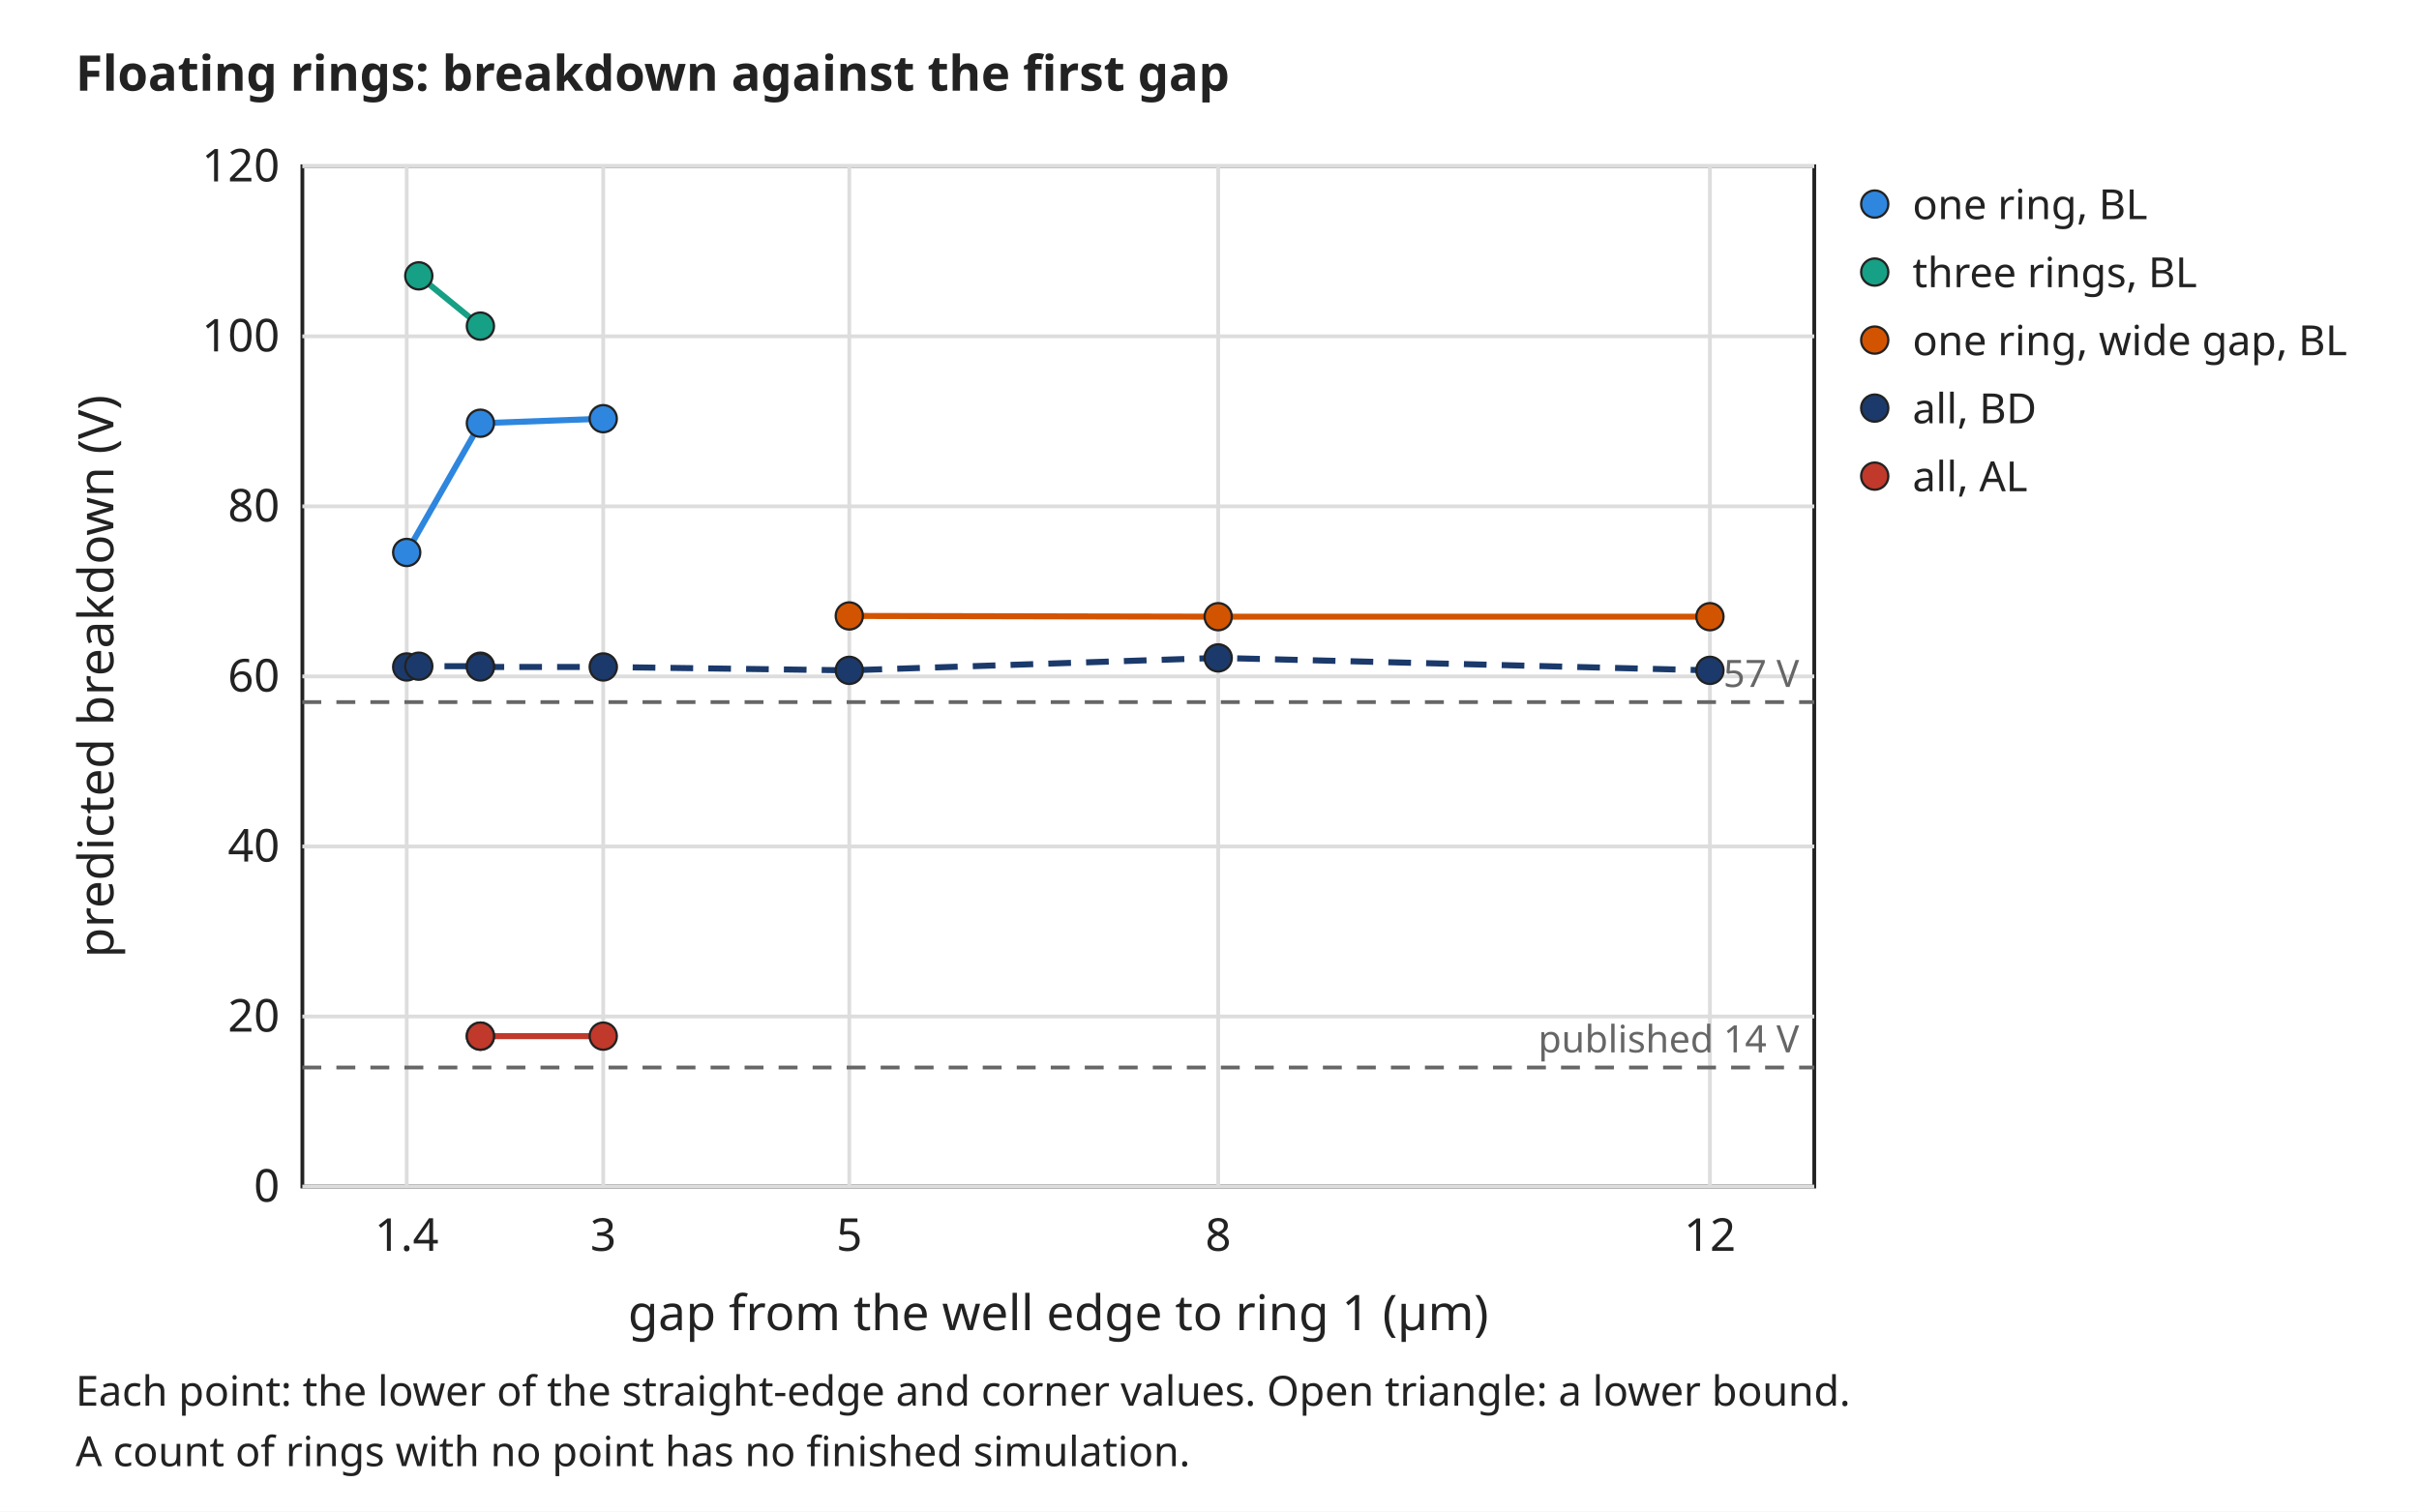
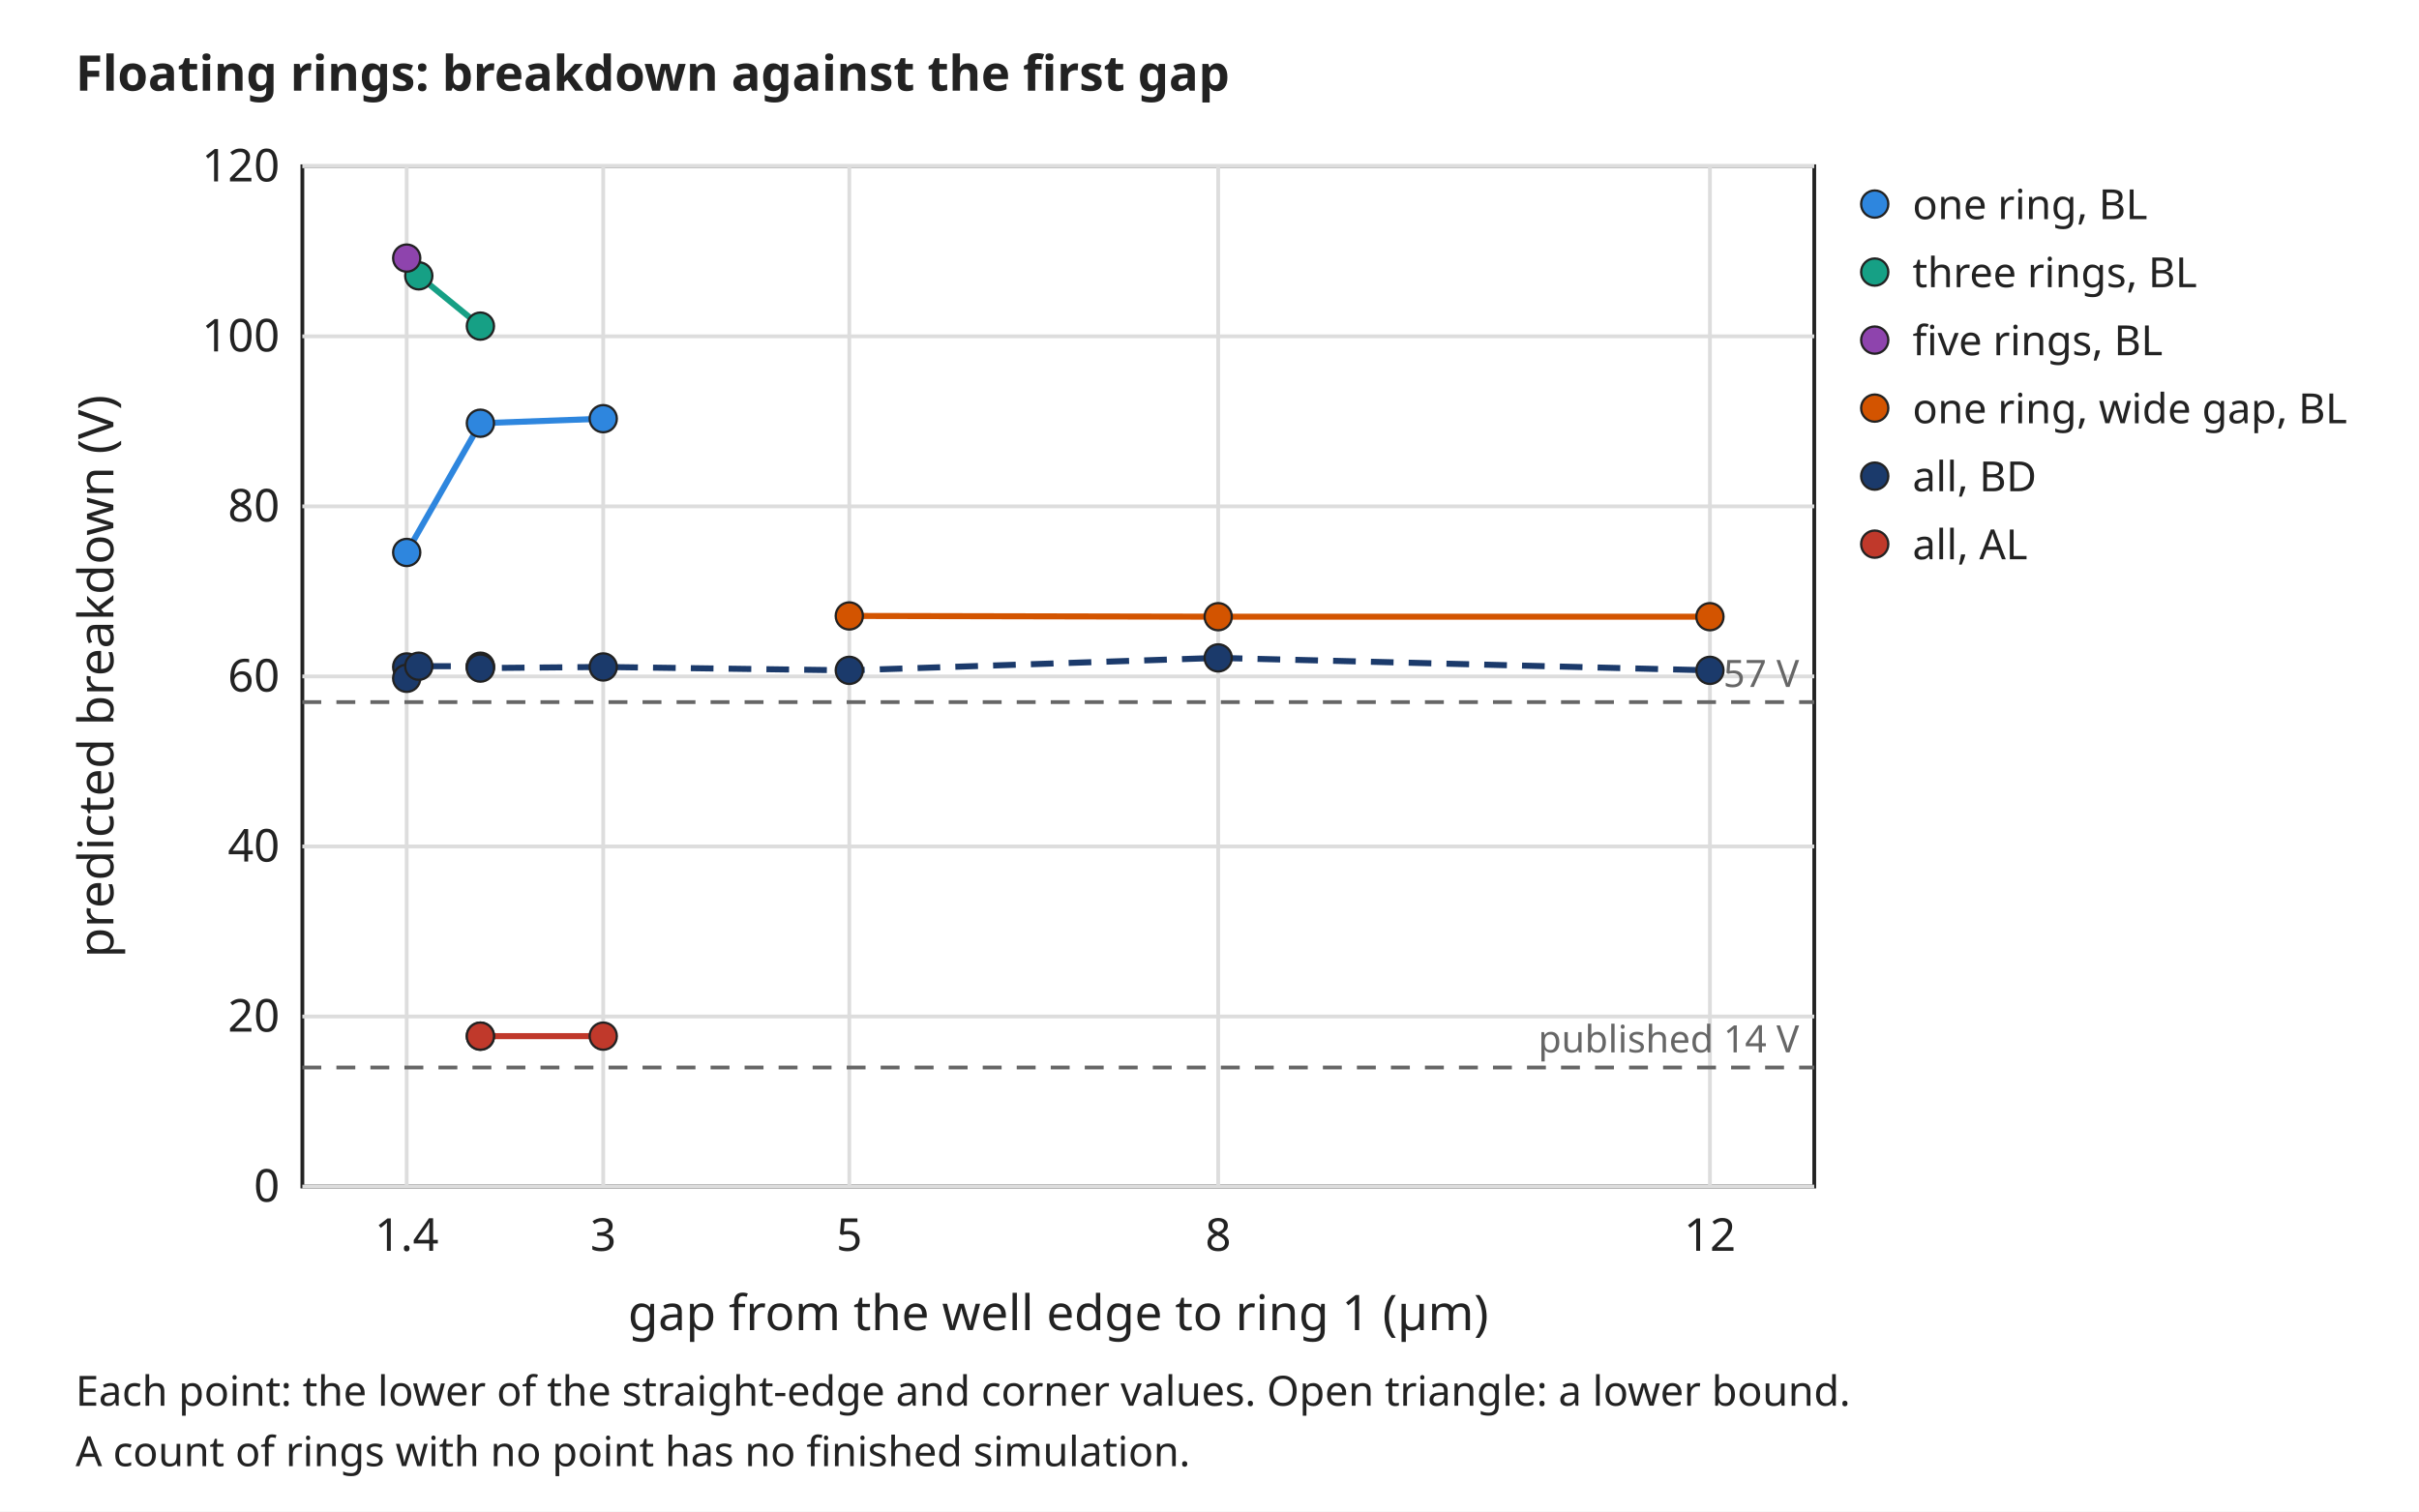
<svg xmlns="http://www.w3.org/2000/svg" width="640" height="400" viewBox="0 0 640 400" font-family="sans-serif" font-size="13">
  <rect width="640" height="400" fill="white" />
  <text x="20" y="24" text-anchor="start" font-size="13" font-weight="bold" fill="#222222">Floating rings: breakdown against the first gap</text>
  <rect x="80" y="44" width="400" height="270" rx="0" fill="none" stroke="#222222" />
  <line x1="107.6" y1="44" x2="107.6" y2="314" stroke="#dddddd" stroke-width="1" />
  <text x="107.6" y="331" text-anchor="middle" font-size="12" font-weight="normal" fill="#222222">1.4</text>
  <line x1="159.6" y1="44" x2="159.6" y2="314" stroke="#dddddd" stroke-width="1" />
  <text x="159.6" y="331" text-anchor="middle" font-size="12" font-weight="normal" fill="#222222">3</text>
  <line x1="224.7" y1="44" x2="224.7" y2="314" stroke="#dddddd" stroke-width="1" />
  <text x="224.7" y="331" text-anchor="middle" font-size="12" font-weight="normal" fill="#222222">5</text>
  <line x1="322.3" y1="44" x2="322.3" y2="314" stroke="#dddddd" stroke-width="1" />
  <text x="322.3" y="331" text-anchor="middle" font-size="12" font-weight="normal" fill="#222222">8</text>
  <line x1="452.4" y1="44" x2="452.4" y2="314" stroke="#dddddd" stroke-width="1" />
  <text x="452.4" y="331" text-anchor="middle" font-size="12" font-weight="normal" fill="#222222">12</text>
  <line x1="80" y1="314.0" x2="480" y2="314.0" stroke="#dddddd" stroke-width="1" />
  <text x="74" y="318.0" text-anchor="end" font-size="12" font-weight="normal" fill="#222222">0</text>
  <line x1="80" y1="269.0" x2="480" y2="269.0" stroke="#dddddd" stroke-width="1" />
  <text x="74" y="273.0" text-anchor="end" font-size="12" font-weight="normal" fill="#222222">20</text>
  <line x1="80" y1="224.0" x2="480" y2="224.0" stroke="#dddddd" stroke-width="1" />
  <text x="74" y="228.0" text-anchor="end" font-size="12" font-weight="normal" fill="#222222">40</text>
  <line x1="80" y1="179.0" x2="480" y2="179.0" stroke="#dddddd" stroke-width="1" />
  <text x="74" y="183.0" text-anchor="end" font-size="12" font-weight="normal" fill="#222222">60</text>
  <line x1="80" y1="134.0" x2="480" y2="134.0" stroke="#dddddd" stroke-width="1" />
  <text x="74" y="138.0" text-anchor="end" font-size="12" font-weight="normal" fill="#222222">80</text>
  <line x1="80" y1="89.0" x2="480" y2="89.0" stroke="#dddddd" stroke-width="1" />
  <text x="74" y="93.0" text-anchor="end" font-size="12" font-weight="normal" fill="#222222">100</text>
  <line x1="80" y1="44.0" x2="480" y2="44.0" stroke="#dddddd" stroke-width="1" />
  <text x="74" y="48.0" text-anchor="end" font-size="12" font-weight="normal" fill="#222222">120</text>
  <text x="280.0" y="352" text-anchor="middle" font-size="13" font-weight="normal" fill="#222222">gap from the well edge to ring 1 (µm)</text>
  <text x="30" y="179.0" text-anchor="middle" font-size="13" font-weight="normal" fill="#222222" transform="rotate(-90 30 179.0)">predicted breakdown (V)</text>
  <line x1="80" y1="282.5" x2="480" y2="282.5" stroke="#666666" stroke-width="1" stroke-dasharray="5 4" />
  <text x="476" y="278.5" text-anchor="end" font-size="10" font-weight="normal" fill="#666666">published 14 V</text>
  <line x1="80" y1="185.8" x2="480" y2="185.8" stroke="#666666" stroke-width="1" stroke-dasharray="5 4" />
  <text x="476" y="181.8" text-anchor="end" font-size="10" font-weight="normal" fill="#666666">57 V</text>
  <polyline points="107.6,146.2 127.1,112.0 159.6,110.8" stroke="#2e86de" stroke-width="1.6" fill="none" />
  <circle cx="107.6" cy="146.2" r="3.6" fill="#2e86de" stroke="#222222" stroke-width="0.6" />
  <circle cx="127.1" cy="112.0" r="3.6" fill="#2e86de" stroke="#222222" stroke-width="0.6" />
  <circle cx="159.6" cy="110.8" r="3.6" fill="#2e86de" stroke="#222222" stroke-width="0.6" />
  <circle cx="496.0" cy="54.0" r="3.6" fill="#2e86de" stroke="#222222" stroke-width="0.6" />
  <text x="506" y="58" text-anchor="start" font-size="11" font-weight="normal" fill="#222222">one ring, BL</text>
  <polyline points="110.8,73.0 127.1,86.3" stroke="#16a085" stroke-width="1.6" fill="none" />
  <circle cx="110.8" cy="73.0" r="3.6" fill="#16a085" stroke="#222222" stroke-width="0.6" />
  <circle cx="127.1" cy="86.3" r="3.6" fill="#16a085" stroke="#222222" stroke-width="0.6" />
  <circle cx="496.0" cy="72.0" r="3.6" fill="#16a085" stroke="#222222" stroke-width="0.6" />
  <text x="506" y="76" text-anchor="start" font-size="11" font-weight="normal" fill="#222222">three rings, BL</text>
+   <circle cx="107.6" cy="68.3" r="3.6" fill="#8e44ad" stroke="#222222" stroke-width="0.6" />
+   <circle cx="496.0" cy="90.0" r="3.6" fill="#8e44ad" stroke="#222222" stroke-width="0.6" />
+   <text x="506" y="94" text-anchor="start" font-size="11" font-weight="normal" fill="#222222">five rings, BL</text>
  <polyline points="224.7,163.0 322.3,163.2 452.4,163.2" stroke="#d35400" stroke-width="1.6" fill="none" />
  <circle cx="224.7" cy="163.0" r="3.6" fill="#d35400" stroke="#222222" stroke-width="0.6" />
  <circle cx="322.3" cy="163.2" r="3.6" fill="#d35400" stroke="#222222" stroke-width="0.6" />
  <circle cx="452.4" cy="163.2" r="3.6" fill="#d35400" stroke="#222222" stroke-width="0.6" />
-   <circle cx="496.0" cy="90.0" r="3.6" fill="#d35400" stroke="#222222" stroke-width="0.6" />
-   <text x="506" y="94" text-anchor="start" font-size="11" font-weight="normal" fill="#222222">one ring, wide gap, BL</text>
-   <polyline points="107.6,176.5 110.8,176.3 127.1,176.3 127.1,176.5 159.6,176.5 224.7,177.4 322.3,174.1 452.4,177.4" stroke="#1b3a6b" stroke-width="1.6" fill="none" stroke-dasharray="6 4" />
+   <circle cx="496.0" cy="108.0" r="3.6" fill="#d35400" stroke="#222222" stroke-width="0.6" />
+   <text x="506" y="112" text-anchor="start" font-size="11" font-weight="normal" fill="#222222">one ring, wide gap, BL</text>
+   <polyline points="107.6,176.5 107.6,179.5 110.8,176.3 127.1,176.3 127.1,176.5 127.1,176.8 159.6,176.5 224.7,177.4 322.3,174.1 452.4,177.4" stroke="#1b3a6b" stroke-width="1.6" fill="none" stroke-dasharray="6 4" />
  <circle cx="107.6" cy="176.5" r="3.6" fill="#1b3a6b" stroke="#222222" stroke-width="0.6" />
+   <circle cx="107.6" cy="179.5" r="3.6" fill="#1b3a6b" stroke="#222222" stroke-width="0.6" />
  <circle cx="110.8" cy="176.3" r="3.6" fill="#1b3a6b" stroke="#222222" stroke-width="0.6" />
  <circle cx="127.1" cy="176.3" r="3.6" fill="#1b3a6b" stroke="#222222" stroke-width="0.6" />
  <circle cx="127.1" cy="176.5" r="3.6" fill="#1b3a6b" stroke="#222222" stroke-width="0.6" />
+   <circle cx="127.1" cy="176.8" r="3.6" fill="#1b3a6b" stroke="#222222" stroke-width="0.6" />
  <circle cx="159.6" cy="176.5" r="3.6" fill="#1b3a6b" stroke="#222222" stroke-width="0.6" />
  <circle cx="224.7" cy="177.4" r="3.6" fill="#1b3a6b" stroke="#222222" stroke-width="0.6" />
  <circle cx="322.3" cy="174.1" r="3.6" fill="#1b3a6b" stroke="#222222" stroke-width="0.6" />
  <circle cx="452.4" cy="177.4" r="3.6" fill="#1b3a6b" stroke="#222222" stroke-width="0.6" />
-   <circle cx="496.0" cy="108.0" r="3.6" fill="#1b3a6b" stroke="#222222" stroke-width="0.6" />
-   <text x="506" y="112" text-anchor="start" font-size="11" font-weight="normal" fill="#222222">all, BD</text>
+   <circle cx="496.0" cy="126.0" r="3.6" fill="#1b3a6b" stroke="#222222" stroke-width="0.6" />
+   <text x="506" y="130" text-anchor="start" font-size="11" font-weight="normal" fill="#222222">all, BD</text>
  <polyline points="127.1,274.2 127.1,274.2 159.6,274.2" stroke="#c0392b" stroke-width="1.6" fill="none" />
  <circle cx="127.1" cy="274.2" r="3.6" fill="#c0392b" stroke="#222222" stroke-width="0.6" />
  <circle cx="127.1" cy="274.2" r="3.6" fill="#c0392b" stroke="#222222" stroke-width="0.6" />
  <circle cx="159.6" cy="274.2" r="3.6" fill="#c0392b" stroke="#222222" stroke-width="0.6" />
-   <circle cx="496.0" cy="126.0" r="3.6" fill="#c0392b" stroke="#222222" stroke-width="0.6" />
-   <text x="506" y="130" text-anchor="start" font-size="11" font-weight="normal" fill="#222222">all, AL</text>
+   <circle cx="496.0" cy="144.0" r="3.6" fill="#c0392b" stroke="#222222" stroke-width="0.6" />
+   <text x="506" y="148" text-anchor="start" font-size="11" font-weight="normal" fill="#222222">all, AL</text>
  <text x="20" y="372" text-anchor="start" font-size="11" font-weight="normal" fill="#222222">Each point: the lower of the straight-edge and corner values. Open triangle: a lower bound.</text>
  <text x="20" y="388" text-anchor="start" font-size="11" font-weight="normal" fill="#222222">A count of rings with no point has no finished simulation.</text>
</svg>
